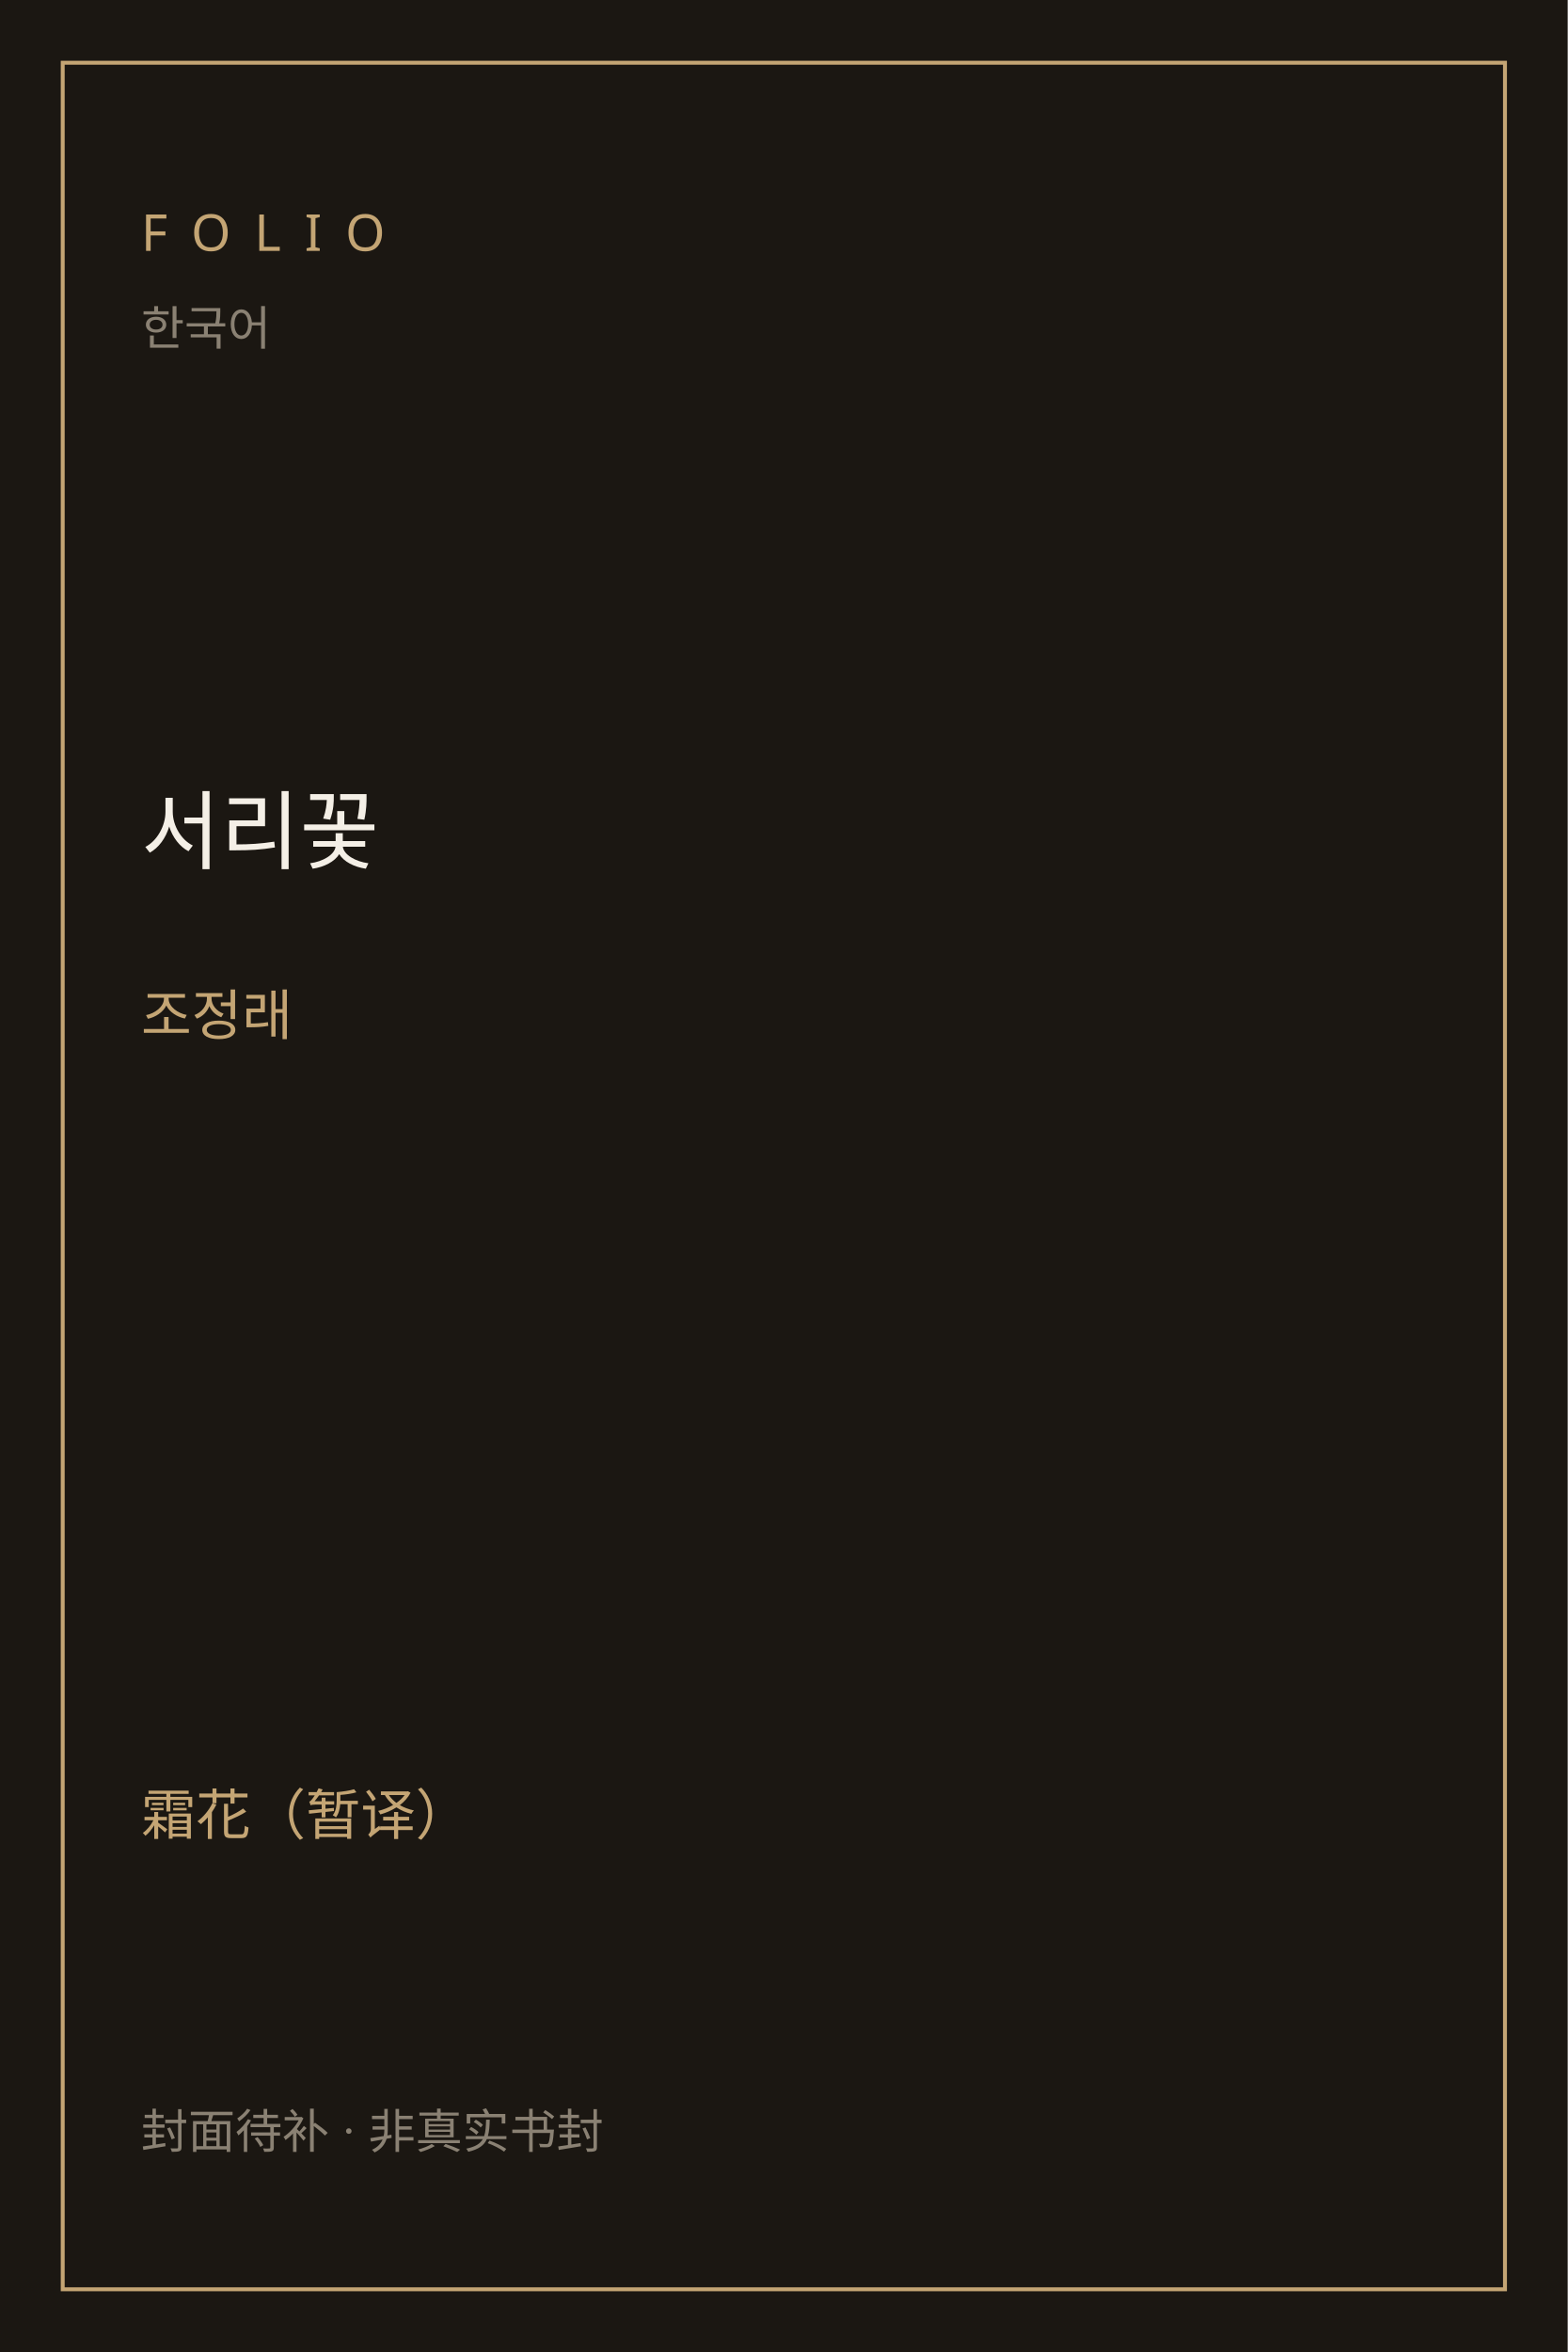
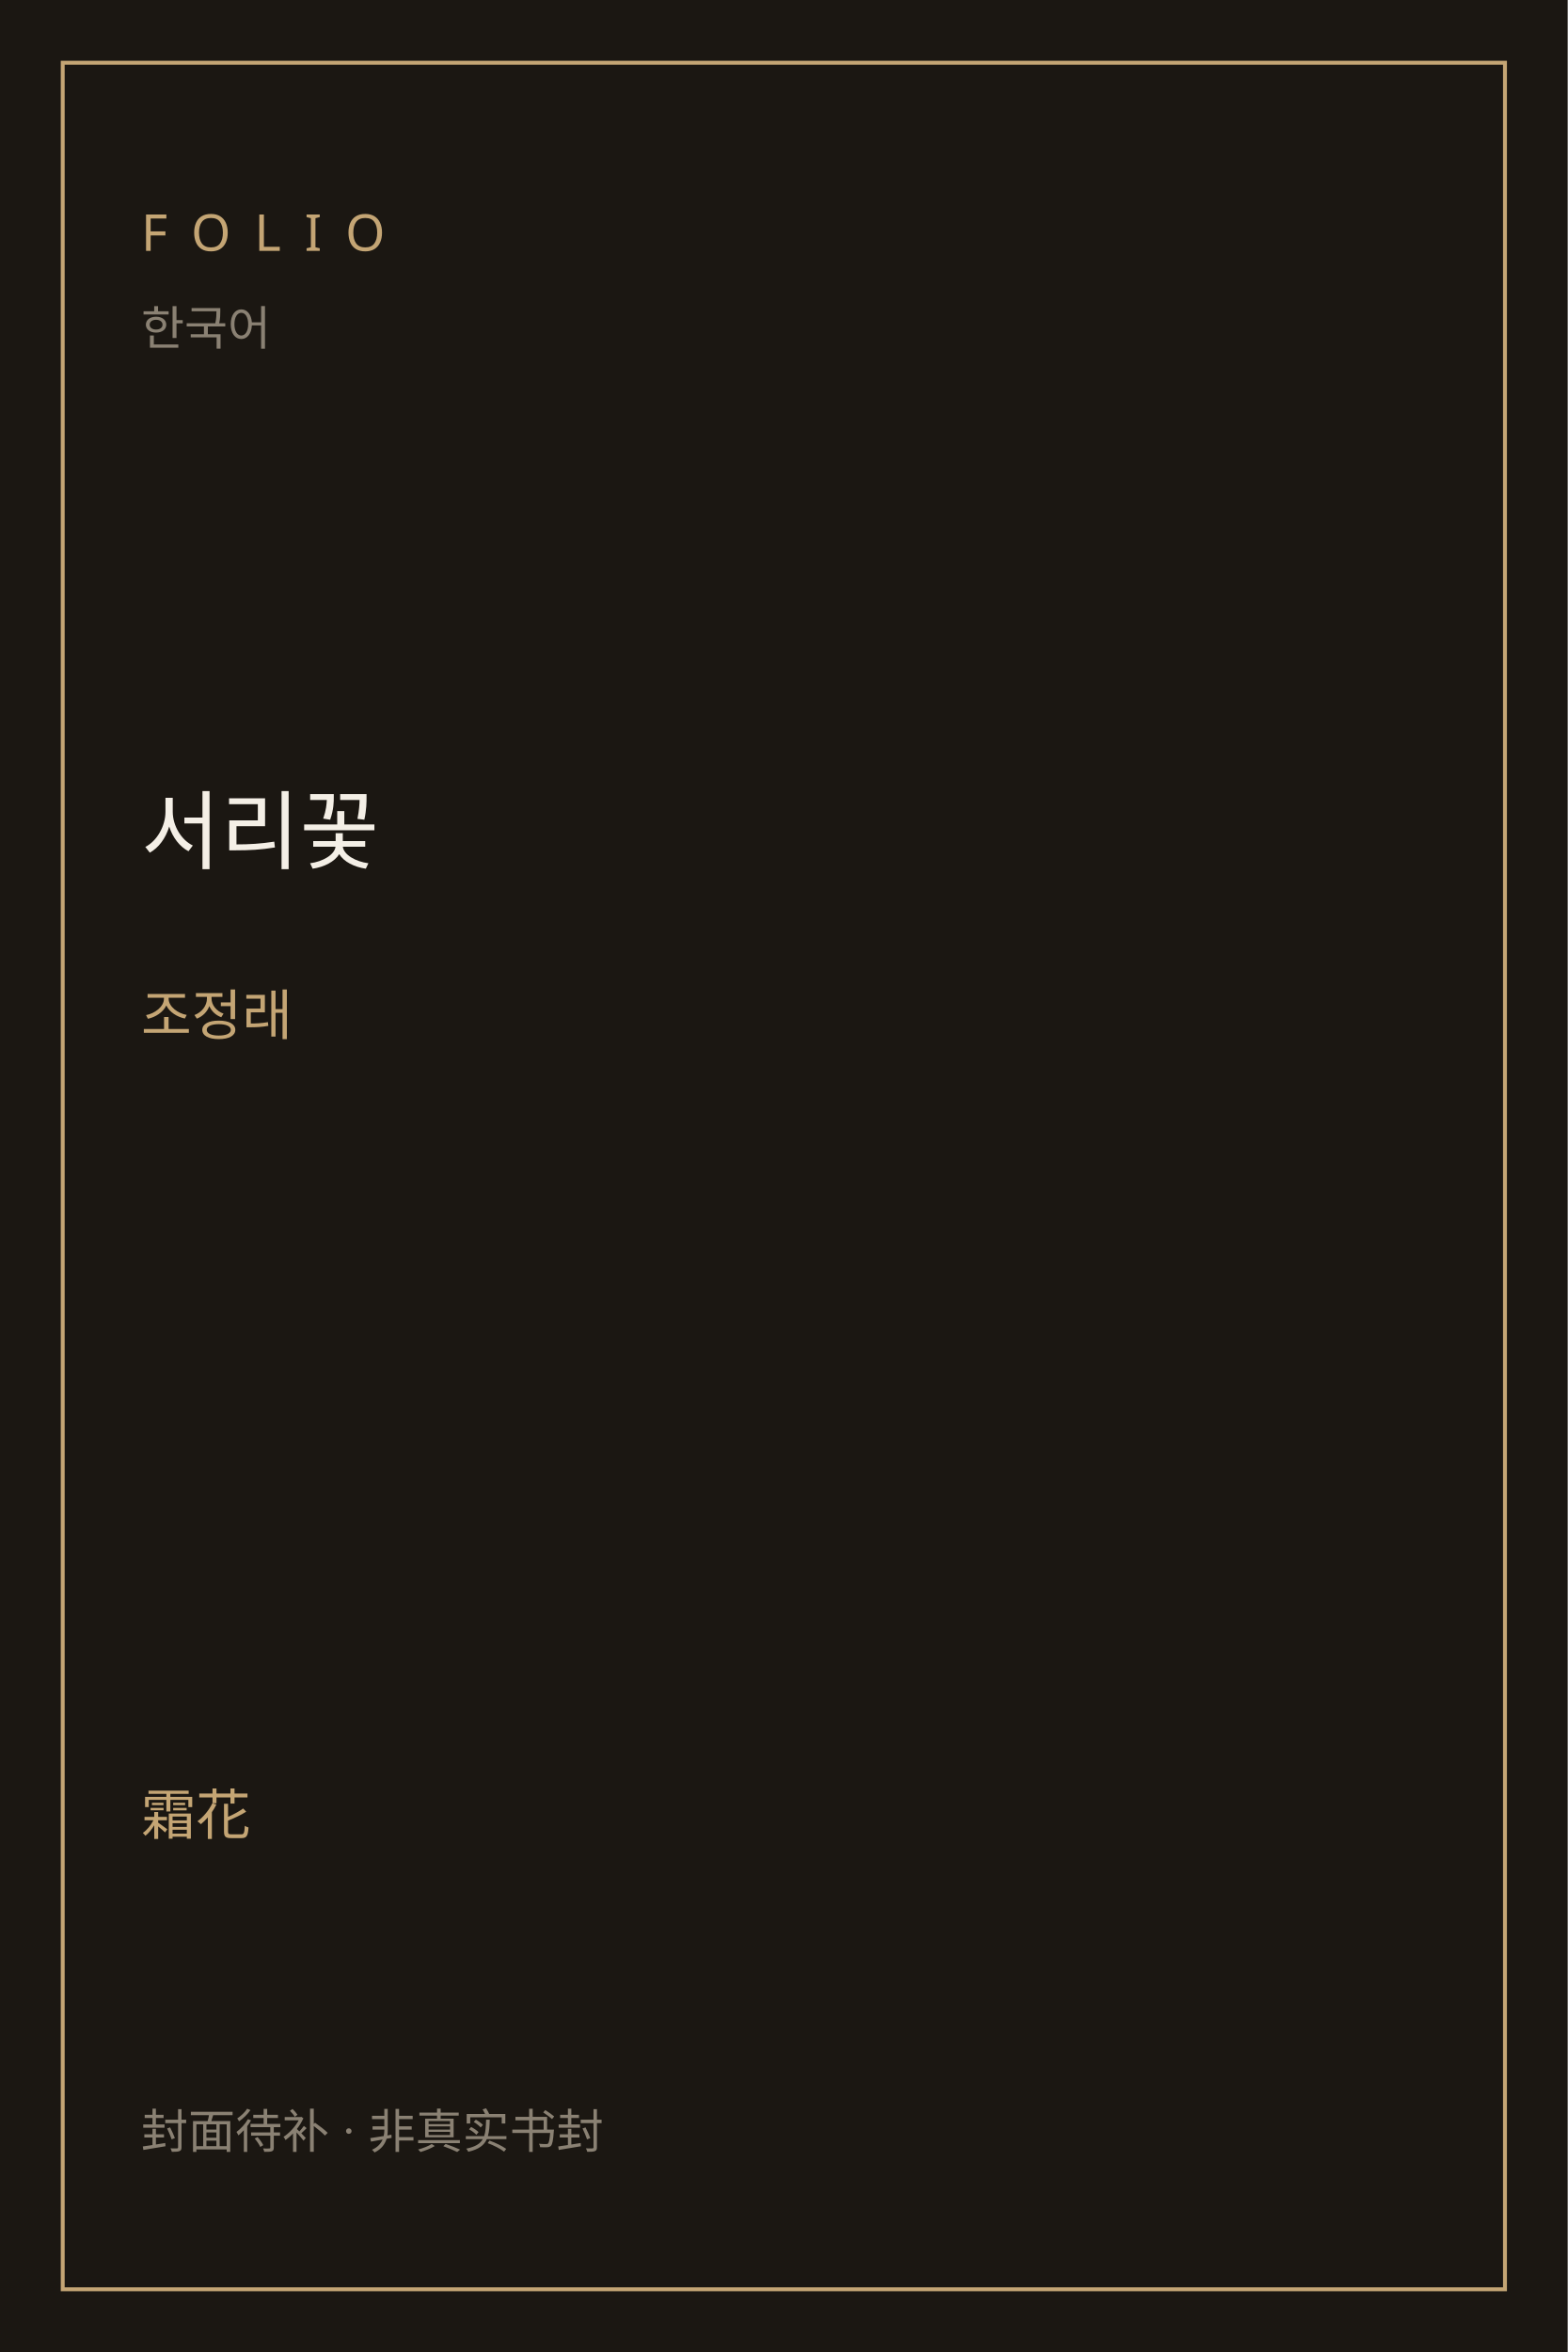
<svg xmlns="http://www.w3.org/2000/svg" viewBox="0 0 400 600" role="img" aria-label="서리꽃 封面待补">
  <rect width="400" height="600" fill="#1b1712" />
  <rect x="16" y="16" width="368" height="568" fill="none" stroke="#c4a574" stroke-width="1" />
  <text x="36" y="64" fill="#c4a574" font-size="13" font-family="Avenir Next, sans-serif" letter-spacing="6">FOLIO</text>
  <text x="36" y="88" fill="#8a8173" font-size="12" font-family="sans-serif">한국어</text>
  <text x="36" y="220" fill="#f4efe6" font-size="22" font-family="Palatino, serif">서리꽃</text>
  <text x="36" y="264" fill="#c4a574" font-size="14" font-family="Palatino, serif">조정래</text>
-   <text x="36" y="468" fill="#c4a574" font-size="14" font-family="Songti SC, serif">霜花（暂译）</text>
+   <text x="36" y="468" fill="#c4a574" font-size="14" font-family="Songti SC, serif">霜花</text>
  <text x="36" y="548" fill="#8a8173" font-size="12">封面待补 · 非真实书封</text>
</svg>
